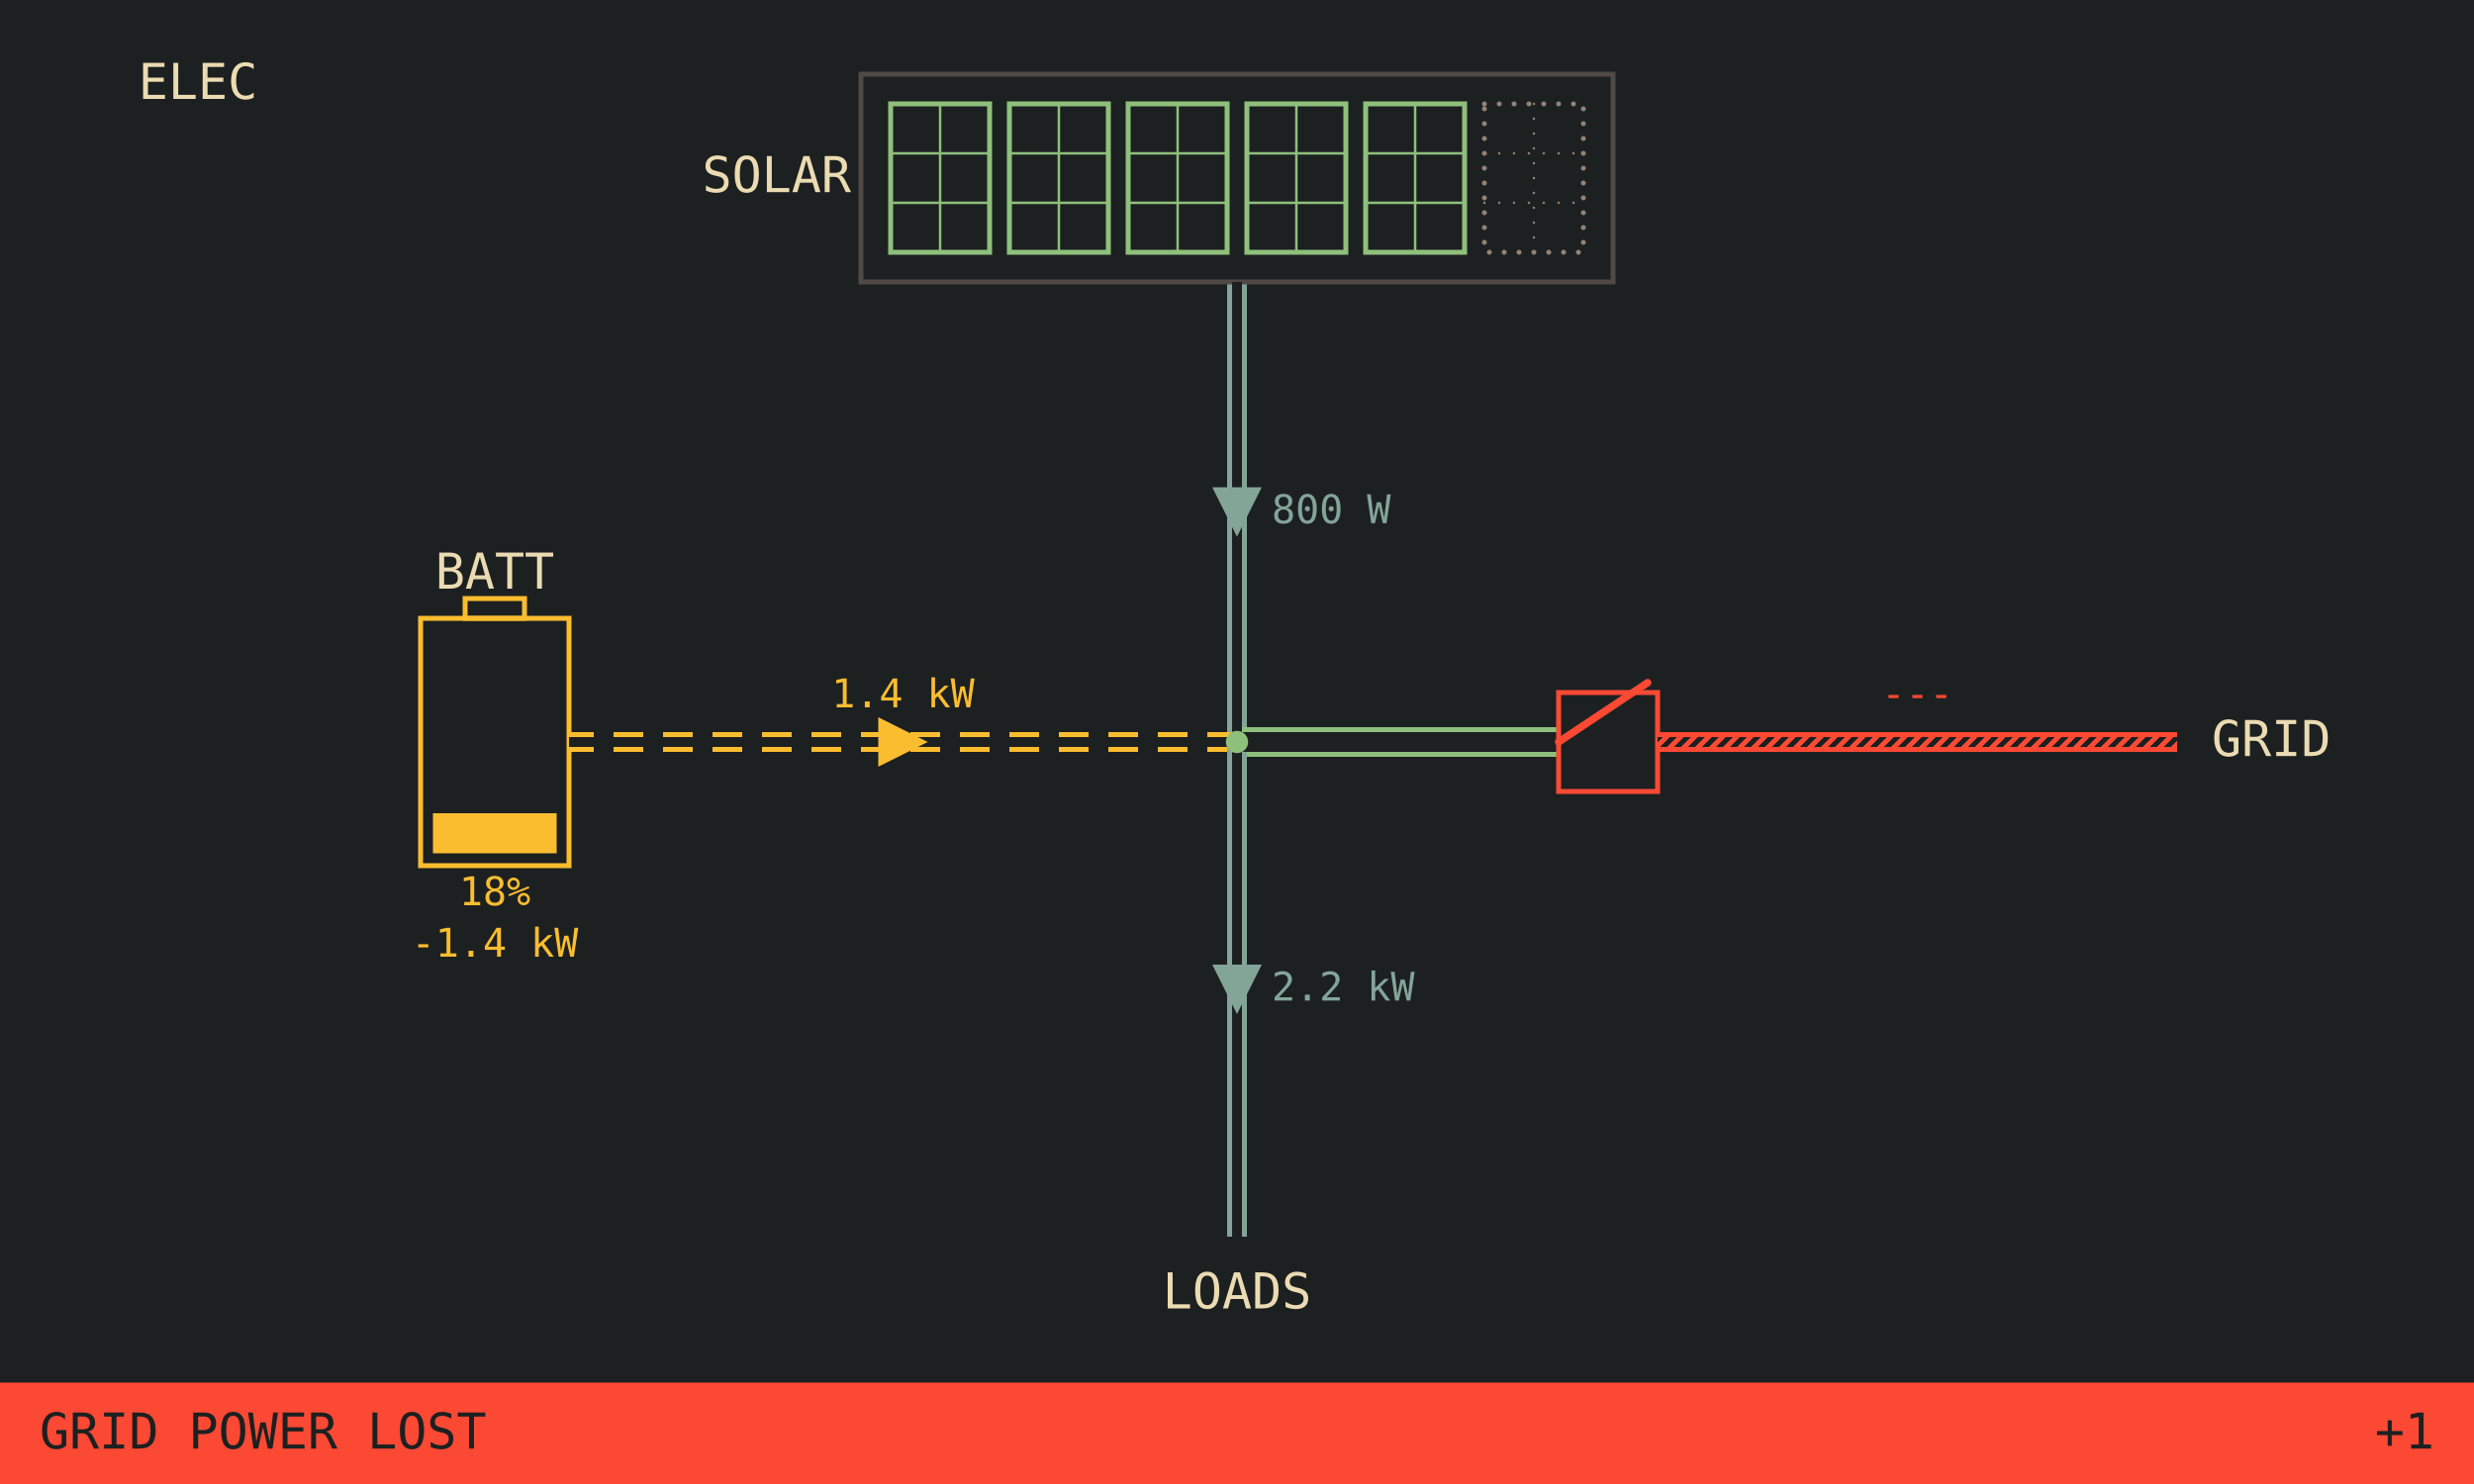
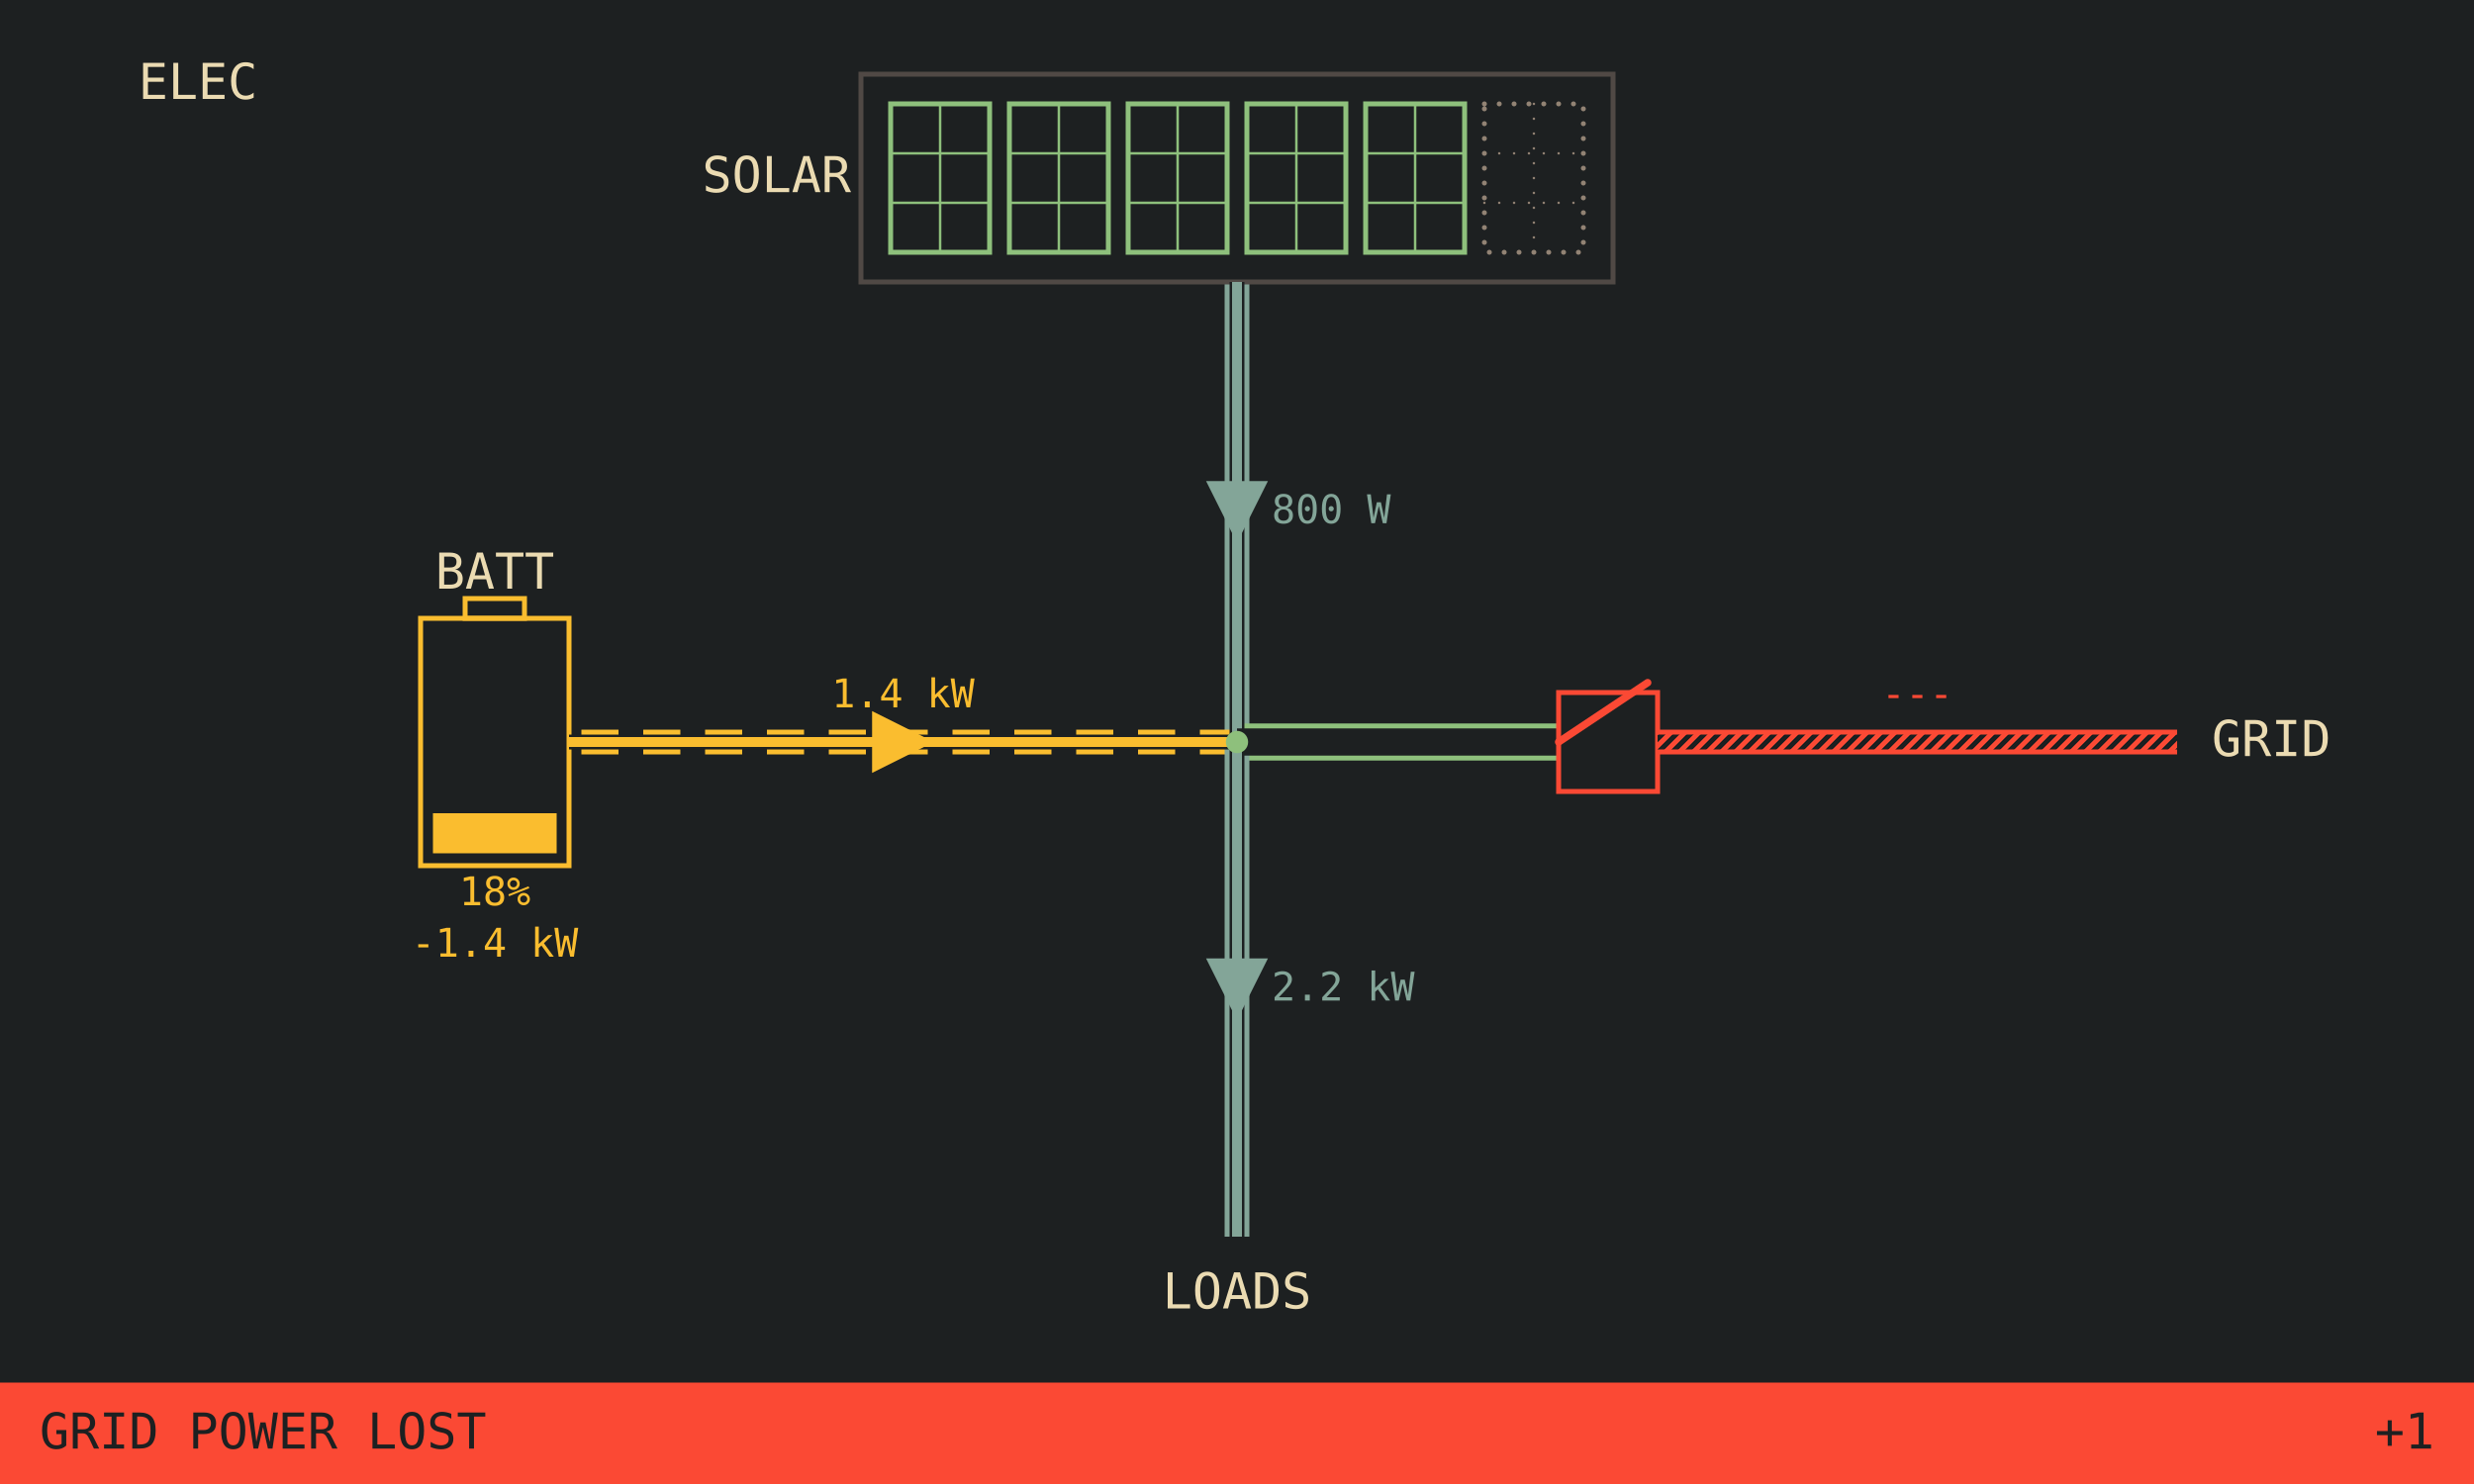
<svg xmlns="http://www.w3.org/2000/svg" viewBox="0 0 1000 600" width="1280" height="768" data-page="electrical" data-theme="lcd">
  <style>.attn{animation:mfd-attn 1s step-end infinite}@keyframes mfd-attn{50%{opacity:0.25}}</style>
  <rect x="0" y="0" width="1000" height="600" fill="#1d2021" />
  <g id="casings">
    <g data-for="solar">
-       <polyline points="500,114 500,300" fill="none" stroke="#83a598" stroke-width="8" stroke-linejoin="round" />
+       <polyline points="500,114 500,300" fill="none" stroke="#83a598" stroke-width="10" stroke-linejoin="round" />
    </g>
    <g data-for="battery_feed">
-       <polyline points="500,300 230,300" fill="none" stroke="#fabd2f" stroke-width="8" stroke-dasharray="12 8" stroke-linejoin="round" />
+       <polyline points="500,300 230,300" fill="none" stroke="#fabd2f" stroke-width="10" stroke-dasharray="15 10" stroke-linejoin="round" />
    </g>
    <g data-for="bus_tie">
-       <polyline points="500,300 630,300" fill="none" stroke="#8ec07c" stroke-width="12" stroke-linejoin="round" />
+       <polyline points="500,300 630,300" fill="none" stroke="#8ec07c" stroke-width="15" stroke-linejoin="round" />
    </g>
    <g data-for="grid">
-       <polyline points="880,300 670,300" fill="none" stroke="#fb4934" stroke-width="8" stroke-linejoin="round" />
+       <polyline points="880,300 670,300" fill="none" stroke="#fb4934" stroke-width="10" stroke-linejoin="round" />
    </g>
    <g data-for="loads">
-       <polyline points="500,300 500,500" fill="none" stroke="#83a598" stroke-width="8" stroke-linejoin="round" />
+       <polyline points="500,300 500,500" fill="none" stroke="#83a598" stroke-width="10" stroke-linejoin="round" />
    </g>
  </g>
  <g id="title">
    <text x="80" y="40" text-anchor="middle" font-family="DejaVu Sans Mono, monospace" font-size="20" fill="#ebdbb2">ELEC</text>
  </g>
  <g id="array">
    <rect x="348" y="30" width="304" height="84" fill="none" stroke="#504945" stroke-width="2" />
    <g id="array.p1">
      <rect x="360" y="42" width="40" height="60" fill="none" stroke="#8ec07c" stroke-width="2" />
      <line x1="360" y1="62" x2="400" y2="62" stroke="#8ec07c" stroke-width="1" />
      <line x1="360" y1="82" x2="400" y2="82" stroke="#8ec07c" stroke-width="1" />
      <line x1="380" y1="42" x2="380" y2="102" stroke="#8ec07c" stroke-width="1" />
    </g>
    <g id="array.p2">
      <rect x="408" y="42" width="40" height="60" fill="none" stroke="#8ec07c" stroke-width="2" />
      <line x1="408" y1="62" x2="448" y2="62" stroke="#8ec07c" stroke-width="1" />
      <line x1="408" y1="82" x2="448" y2="82" stroke="#8ec07c" stroke-width="1" />
      <line x1="428" y1="42" x2="428" y2="102" stroke="#8ec07c" stroke-width="1" />
    </g>
    <g id="array.p3">
      <rect x="456" y="42" width="40" height="60" fill="none" stroke="#8ec07c" stroke-width="2" />
      <line x1="456" y1="62" x2="496" y2="62" stroke="#8ec07c" stroke-width="1" />
      <line x1="456" y1="82" x2="496" y2="82" stroke="#8ec07c" stroke-width="1" />
      <line x1="476" y1="42" x2="476" y2="102" stroke="#8ec07c" stroke-width="1" />
    </g>
    <g id="array.p4">
      <rect x="504" y="42" width="40" height="60" fill="none" stroke="#8ec07c" stroke-width="2" />
      <line x1="504" y1="62" x2="544" y2="62" stroke="#8ec07c" stroke-width="1" />
      <line x1="504" y1="82" x2="544" y2="82" stroke="#8ec07c" stroke-width="1" />
      <line x1="524" y1="42" x2="524" y2="102" stroke="#8ec07c" stroke-width="1" />
    </g>
    <g id="array.p5">
      <rect x="552" y="42" width="40" height="60" fill="none" stroke="#8ec07c" stroke-width="2" />
      <line x1="552" y1="62" x2="592" y2="62" stroke="#8ec07c" stroke-width="1" />
      <line x1="552" y1="82" x2="592" y2="82" stroke="#8ec07c" stroke-width="1" />
      <line x1="572" y1="42" x2="572" y2="102" stroke="#8ec07c" stroke-width="1" />
    </g>
    <g id="array.p6">
      <rect x="600" y="42" width="40" height="60" fill="none" stroke="#928374" stroke-width="2" stroke-dasharray="0 6" stroke-linecap="round" />
      <line x1="600" y1="62" x2="640" y2="62" stroke="#928374" stroke-width="1" stroke-dasharray="0 6" stroke-linecap="round" />
      <line x1="600" y1="82" x2="640" y2="82" stroke="#928374" stroke-width="1" stroke-dasharray="0 6" stroke-linecap="round" />
      <line x1="620" y1="42" x2="620" y2="102" stroke="#928374" stroke-width="1" stroke-dasharray="0 6" stroke-linecap="round" />
    </g>
    <text x="344" y="72" text-anchor="end" dominant-baseline="middle" font-family="DejaVu Sans Mono, monospace" font-size="20" fill="#ebdbb2">SOLAR</text>
  </g>
  <g id="solar">
-     <polyline points="500,114 500,300" fill="none" stroke="#1d2021" stroke-width="4" stroke-linejoin="round" />
-     <polygon points="500,217 490,197 510,197" fill="#83a598" />
+     <polyline points="500,114 500,300" fill="none" stroke="#1d2021" stroke-width="6" stroke-linejoin="round" />
+     <polyline points="500,114 500,300" fill="none" stroke="#83a598" stroke-width="4" stroke-linejoin="round" />
+     <polygon points="500,219.5 487.5,194.5 512.5,194.5" fill="#83a598" />
    <text x="514" y="207" text-anchor="start" dominant-baseline="middle" font-family="DejaVu Sans Mono, monospace" font-size="16" fill="#83a598">800 W</text>
  </g>
  <g id="battery">
    <rect x="170" y="250" width="60" height="100" fill="none" stroke="#fabd2f" stroke-width="2" />
    <rect x="188" y="242" width="24" height="8" fill="none" stroke="#fabd2f" stroke-width="2" />
    <rect x="175" y="328.8" width="50" height="16.2" fill="#fabd2f" />
    <text x="200" y="238" text-anchor="middle" font-family="DejaVu Sans Mono, monospace" font-size="20" fill="#ebdbb2">BATT</text>
    <text x="200" y="366" text-anchor="middle" font-family="DejaVu Sans Mono, monospace" font-size="16" fill="#fabd2f">18%</text>
    <text x="200" y="386.8" text-anchor="middle" font-family="DejaVu Sans Mono, monospace" font-size="16" fill="#fabd2f">-1.4 kW</text>
  </g>
  <g id="battery_feed">
-     <polyline points="500,300 230,300" fill="none" stroke="#1d2021" stroke-width="4" stroke-linejoin="round" />
-     <polygon points="375,300 355,310 355,290" fill="#fabd2f" />
+     <polyline points="500,300 230,300" fill="none" stroke="#1d2021" stroke-width="6" stroke-linejoin="round" />
+     <polyline points="500,300 230,300" fill="none" stroke="#fabd2f" stroke-width="4" stroke-linejoin="round" />
+     <polygon points="377.5,300 352.5,312.5 352.5,287.5" fill="#fabd2f" />
    <text x="365" y="286" text-anchor="middle" font-family="DejaVu Sans Mono, monospace" font-size="16" fill="#fabd2f">1.4 kW</text>
  </g>
  <g id="bus_tie">
-     <polyline points="500,300 630,300" fill="none" stroke="#1d2021" stroke-width="8" stroke-linejoin="round" />
+     <polyline points="500,300 630,300" fill="none" stroke="#1d2021" stroke-width="11" stroke-linejoin="round" />
  </g>
  <g id="main_breaker">
    <g>
      <rect x="630" y="280" width="40" height="40" fill="none" stroke="#fb4934" stroke-width="2" />
      <line x1="630" y1="300" x2="666" y2="276" stroke="#fb4934" stroke-width="3" stroke-linecap="round" />
    </g>
  </g>
  <g id="grid">
    <pattern id="hatch-grid-0" width="4" height="4" patternUnits="userSpaceOnUse" patternTransform="rotate(225)">
      <rect x="0" y="0" width="4" height="4" fill="#1d2021" />
      <rect x="0" y="0" width="2" height="4" fill="#fb4934" />
    </pattern>
-     <line x1="880" y1="300" x2="670" y2="300" stroke="url(#hatch-grid-0)" stroke-width="4" stroke-linecap="butt" />
+     <line x1="880" y1="300" x2="670" y2="300" stroke="url(#hatch-grid-0)" stroke-width="6" stroke-linecap="butt" />
    <text x="894" y="300" text-anchor="start" dominant-baseline="middle" font-family="DejaVu Sans Mono, monospace" font-size="20" fill="#ebdbb2">GRID</text>
    <text x="775" y="286" text-anchor="middle" font-family="DejaVu Sans Mono, monospace" font-size="16" fill="#fb4934">---</text>
  </g>
  <g id="loads">
-     <polyline points="500,300 500,500" fill="none" stroke="#1d2021" stroke-width="4" stroke-linejoin="round" />
-     <polygon points="500,410 490,390 510,390" fill="#83a598" />
+     <polyline points="500,300 500,500" fill="none" stroke="#1d2021" stroke-width="6" stroke-linejoin="round" />
+     <polyline points="500,300 500,500" fill="none" stroke="#83a598" stroke-width="4" stroke-linejoin="round" />
+     <polygon points="500,412.5 487.5,387.5 512.5,387.5" fill="#83a598" />
    <text x="500" y="529" text-anchor="middle" font-family="DejaVu Sans Mono, monospace" font-size="20" fill="#ebdbb2">LOADS</text>
    <text x="514" y="400" text-anchor="start" dominant-baseline="middle" font-family="DejaVu Sans Mono, monospace" font-size="16" fill="#83a598">2.2 kW</text>
  </g>
  <g id="bus">
    <circle cx="500" cy="300" r="4.5" fill="#8ec07c" />
  </g>
  <g id="banner">
    <g class="attn">
      <rect x="0" y="560" width="1000" height="40" fill="#fb4934" stroke="#fb4934" stroke-width="2" />
      <text x="16" y="580" text-anchor="start" dominant-baseline="middle" font-family="DejaVu Sans Mono, monospace" font-size="20" fill="#1d2021">GRID POWER LOST</text>
      <text x="984" y="580" text-anchor="end" dominant-baseline="middle" font-family="DejaVu Sans Mono, monospace" font-size="20" fill="#1d2021">+1</text>
    </g>
  </g>
</svg>
